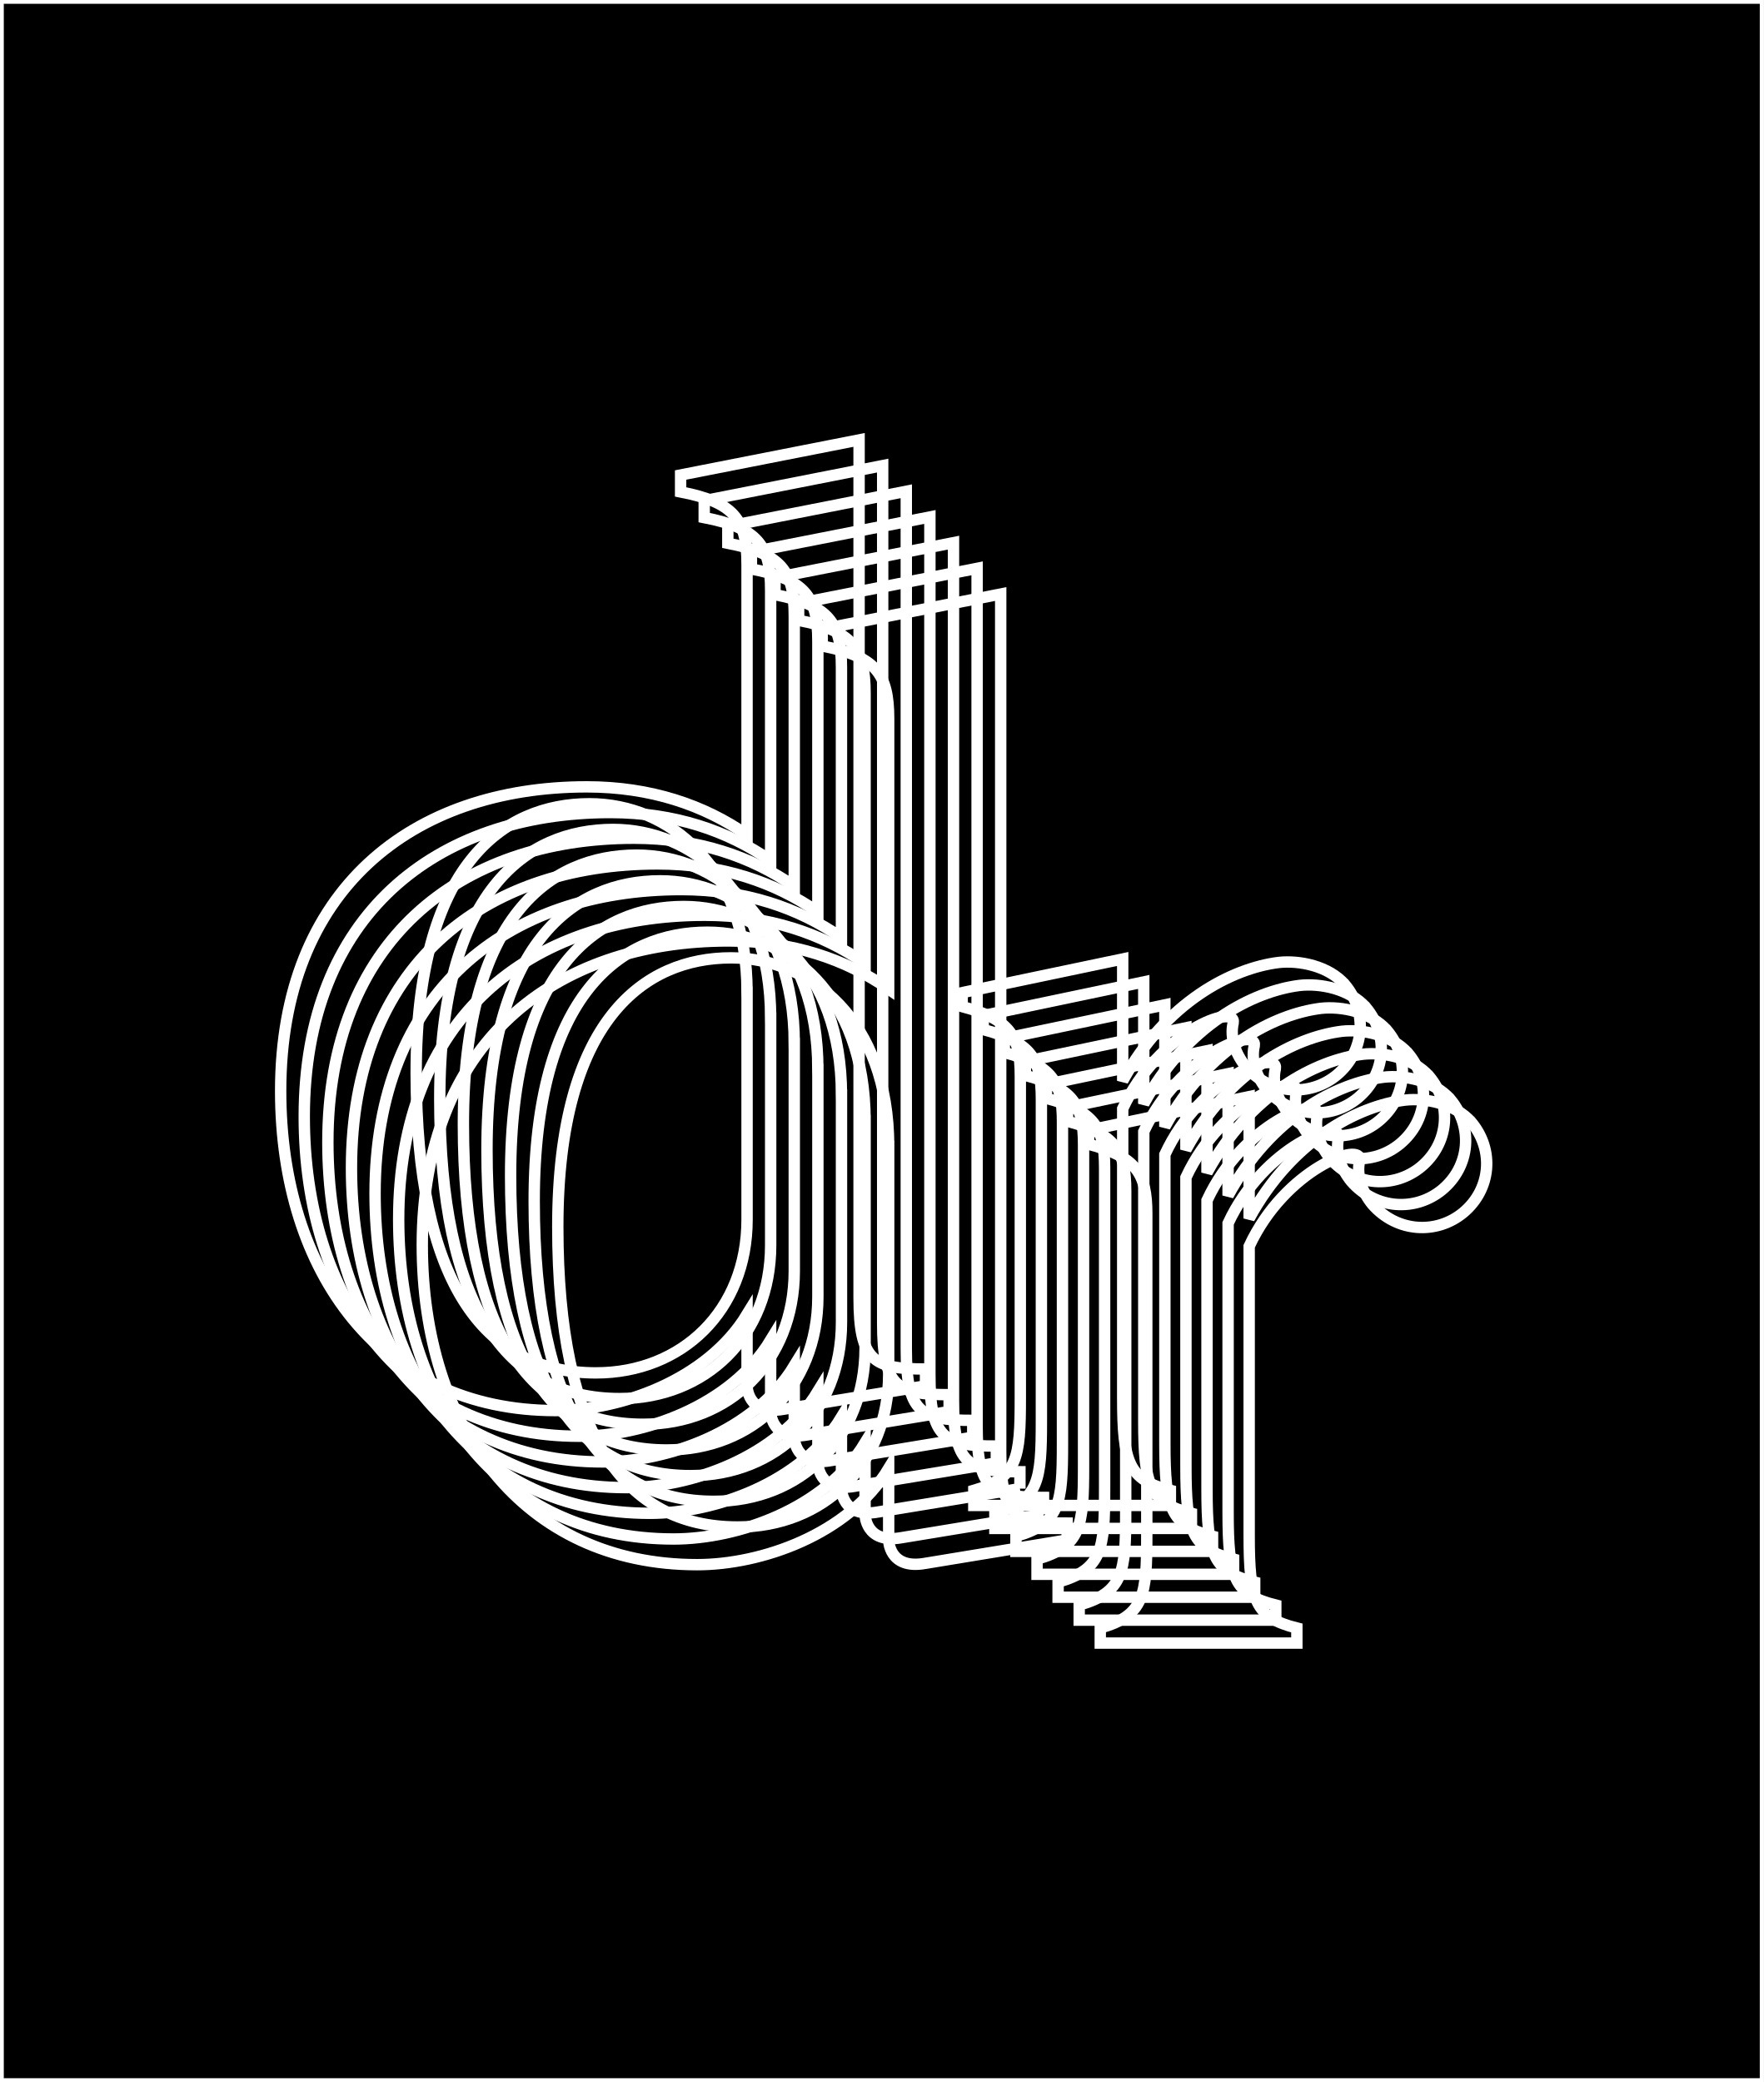
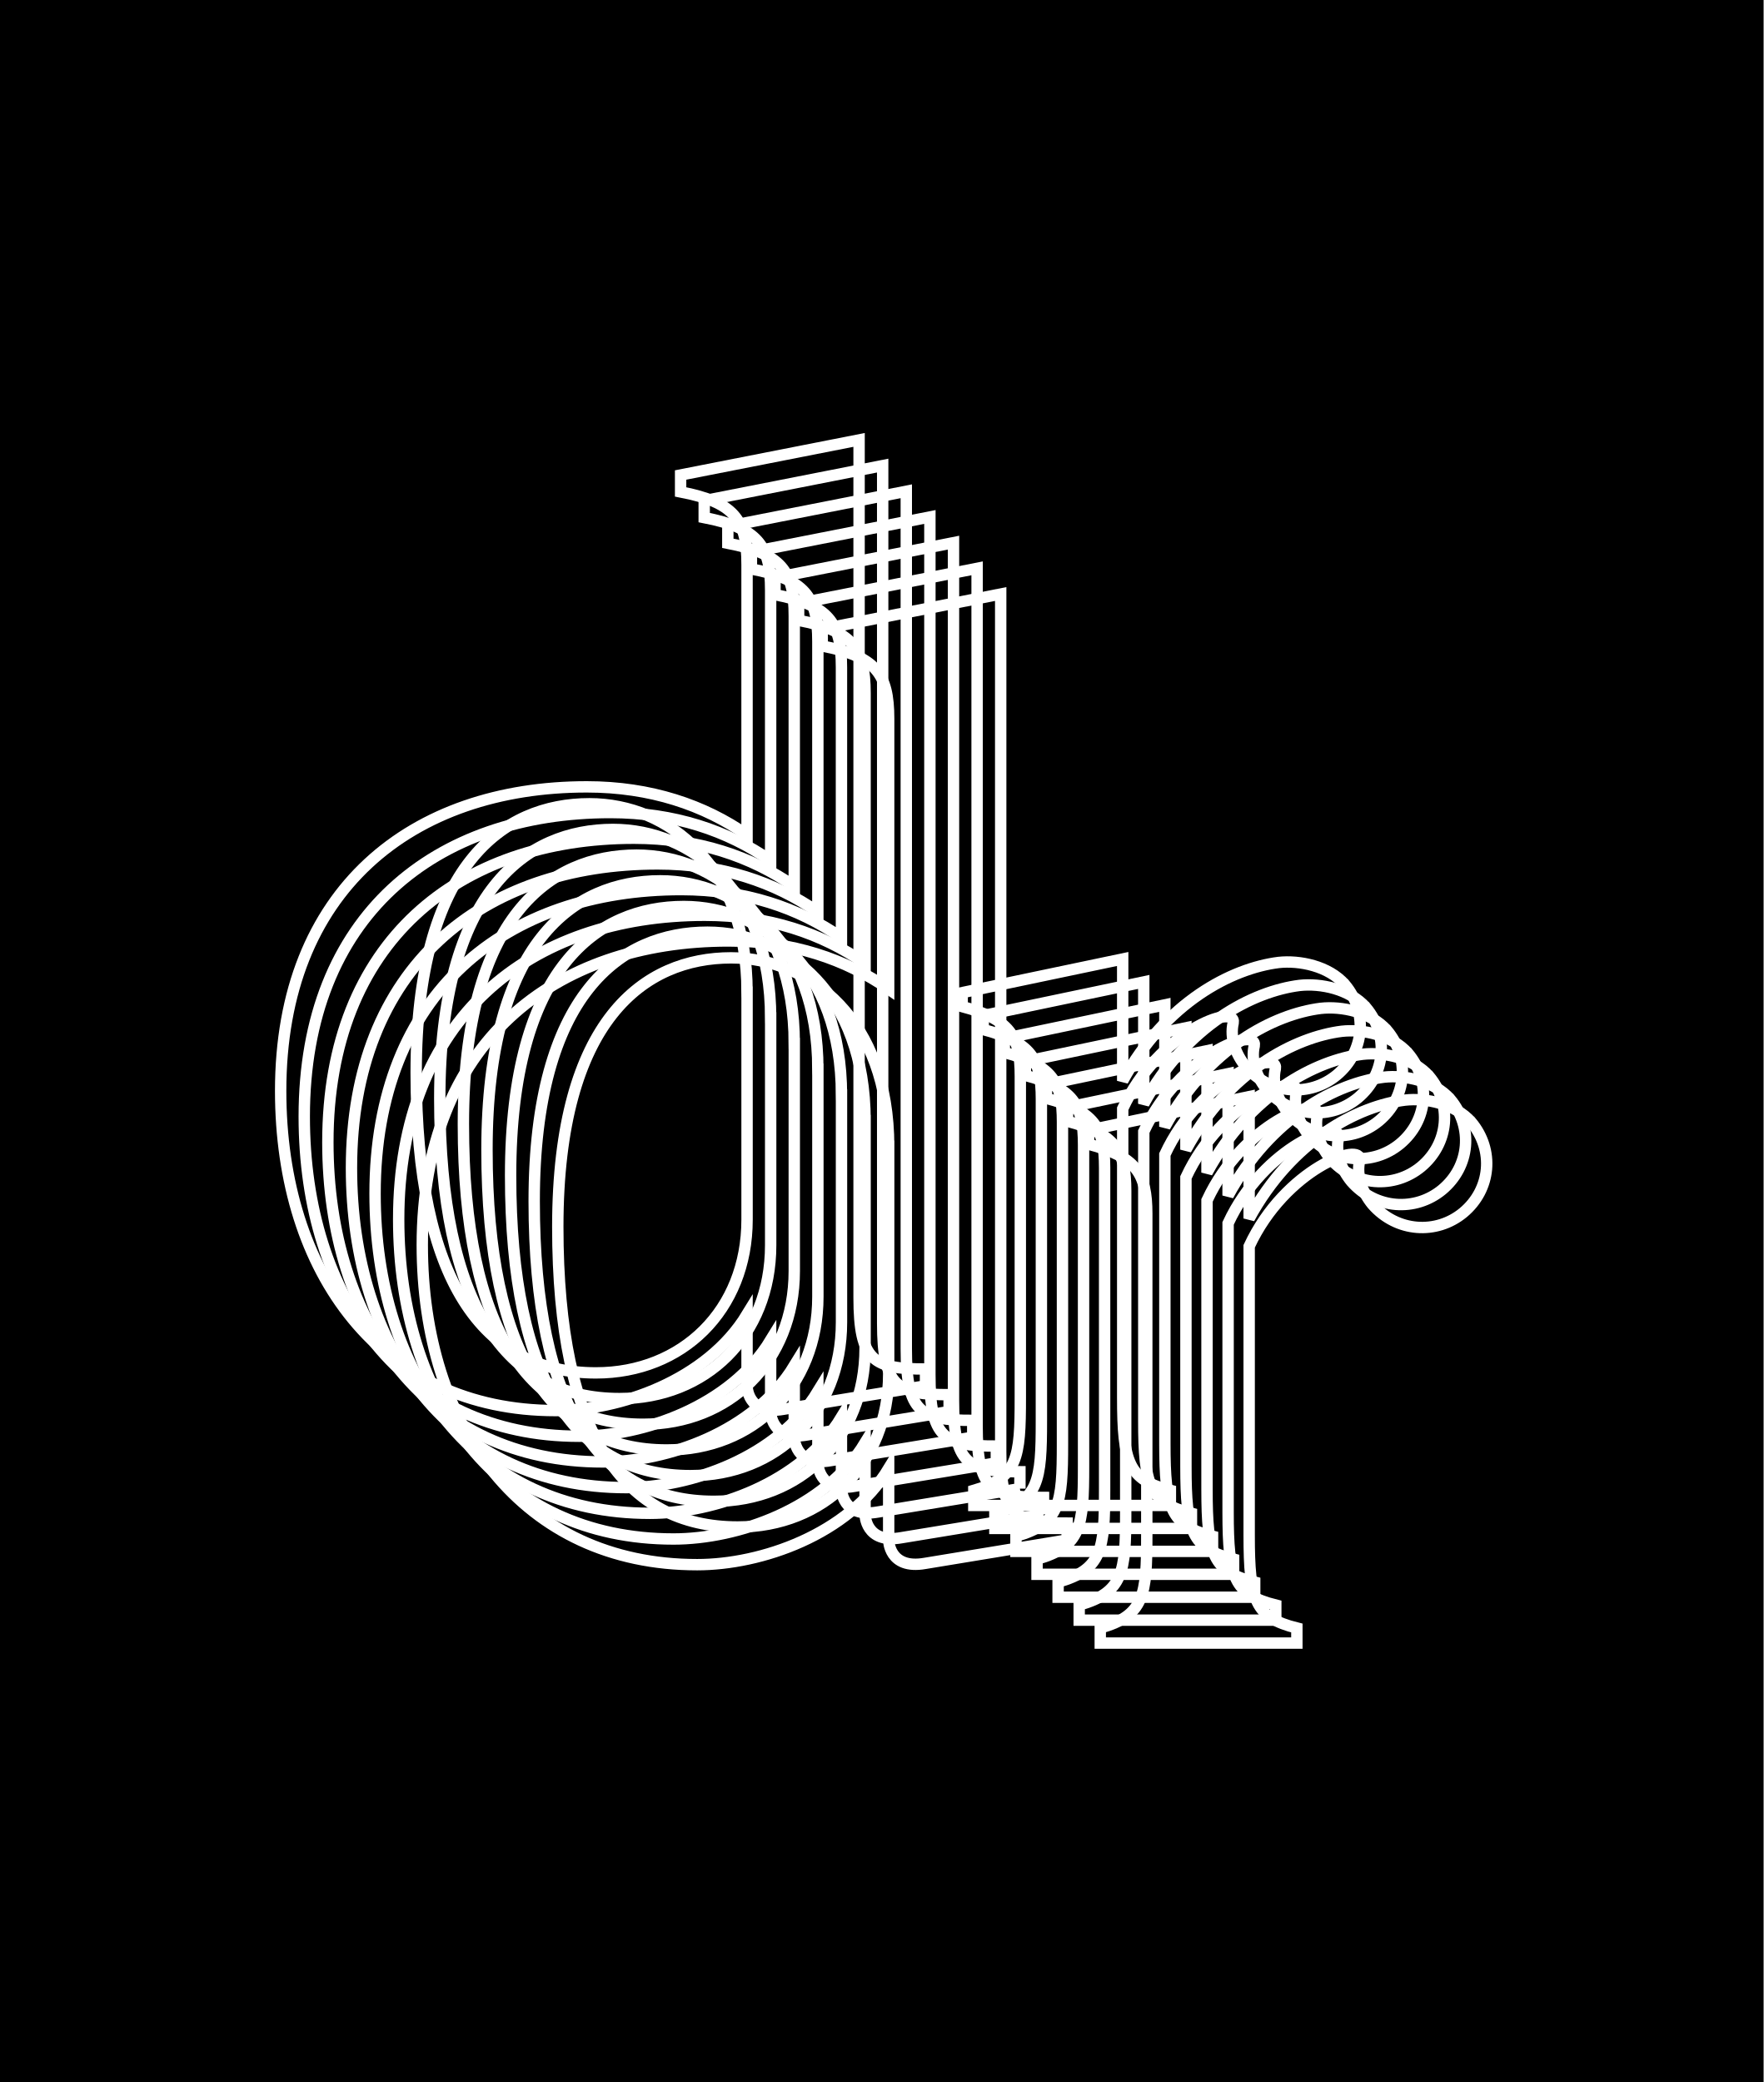
<svg xmlns="http://www.w3.org/2000/svg" width="465" height="549" viewBox="0 0 465 549" fill="none">
-   <rect x="0.5" y="0.5" width="464" height="548" fill="black" stroke="white" />
+   <rect width="465" height="549" fill="black" />
  <path d="M281.371 406.077L243.935 412.242C234.314 413.958 234.314 406.077 234.314 406.077V387.233C223.664 404.711 200.65 412.587 183.821 412.587C137.792 412.587 111.341 376.269 111.341 328.297C111.341 275.191 146.033 248.12 192.062 248.12C208.892 248.12 222.977 252.919 234.314 260.8V189.53C234.314 177.541 230.878 173.083 216.797 170.346V165.887L263.854 156.635V382.785C263.854 399.572 267.632 401.629 281.371 401.629V406.088V406.077ZM234.314 302.257C234.314 269.022 213.702 252.574 192.755 252.574C170.081 252.574 147.072 268.676 147.072 323.498C147.072 378.321 164.589 402.649 194.475 402.649C217.144 402.649 234.319 386.202 234.319 362.218V302.257H234.314Z" stroke="white" stroke-width="3" />
  <path d="M275.149 399.306L237.713 405.47C228.092 407.187 228.092 399.306 228.092 399.306V380.461C217.443 397.94 194.428 405.816 177.599 405.816C131.57 405.816 105.12 369.498 105.12 321.526C105.12 268.42 139.812 241.349 185.841 241.349C202.67 241.349 216.755 246.148 228.092 254.029V182.759C228.092 170.77 224.656 166.311 210.576 163.574V159.116L257.633 149.864V376.013C257.633 392.801 261.41 394.858 275.149 394.858V399.316V399.306ZM228.092 295.486C228.092 262.25 207.48 245.802 186.533 245.802C163.86 245.802 140.85 261.905 140.85 316.727C140.85 371.549 158.367 395.878 188.254 395.878C210.922 395.878 228.097 379.43 228.097 355.447V295.486H228.092Z" stroke="white" stroke-width="3" />
  <path d="M268.923 392.534L231.487 398.699C221.866 400.415 221.866 392.534 221.866 392.534V373.689C211.216 391.168 188.202 399.044 171.372 399.044C125.344 399.044 98.893 362.726 98.893 314.754C98.893 261.648 133.585 234.577 179.614 234.577C196.443 234.577 210.529 239.376 221.866 247.257V175.987C221.866 163.998 218.429 159.54 204.349 156.803V152.344L251.406 143.092V369.241C251.406 386.029 255.183 388.086 268.923 388.086V392.544V392.534ZM221.871 288.714C221.871 255.478 201.259 239.031 180.312 239.031C157.638 239.031 134.629 255.133 134.629 309.955C134.629 364.777 152.146 389.106 182.032 389.106C204.701 389.106 221.876 372.659 221.876 348.675V288.714H221.871Z" stroke="white" stroke-width="3" />
  <path d="M262.701 385.762L225.265 391.927C215.643 393.643 215.643 385.762 215.643 385.762V366.918C204.994 384.396 181.98 392.272 165.15 392.272C119.121 392.272 92.671 355.954 92.671 307.982C92.671 254.877 127.363 227.806 173.392 227.806C190.221 227.806 204.307 232.604 215.643 240.485V169.215C215.643 157.226 212.207 152.768 198.127 150.031V145.572L245.184 136.32V362.47C245.184 379.257 248.961 381.314 262.701 381.314V385.773V385.762ZM215.643 281.942C215.643 248.707 195.032 232.259 174.084 232.259C151.411 232.259 128.402 248.361 128.402 303.183C128.402 358.006 145.918 382.335 175.805 382.335C198.473 382.335 215.649 365.887 215.649 341.903V281.942H215.643Z" stroke="white" stroke-width="3" />
  <path d="M256.478 378.985L219.043 385.15C209.421 386.866 209.421 378.985 209.421 378.985V360.141C198.772 377.62 175.757 385.495 158.928 385.495C112.899 385.495 86.449 349.177 86.449 301.205C86.449 248.1 121.141 221.029 167.17 221.029C183.999 221.029 198.085 225.827 209.421 233.709V162.439C209.421 150.45 205.985 145.991 191.905 143.254V138.795L238.962 129.543V355.693C238.962 372.481 242.739 374.537 256.478 374.537V378.996V378.985ZM209.421 275.165C209.421 241.93 188.81 225.482 167.862 225.482C145.189 225.482 122.18 241.584 122.18 296.407C122.18 351.229 139.696 375.558 169.583 375.558C192.251 375.558 209.427 359.11 209.427 335.127V275.165H209.421Z" stroke="white" stroke-width="3" />
  <path d="M250.252 372.214L212.816 378.378C203.195 380.095 203.195 372.214 203.195 372.214V353.369C192.545 370.848 169.531 378.724 152.702 378.724C106.673 378.724 80.222 342.406 80.222 294.434C80.222 241.328 114.914 214.257 160.943 214.257C177.772 214.257 191.858 219.056 203.195 226.937V155.667C203.195 143.678 199.759 139.219 185.678 136.482V132.024L232.735 122.771V348.921C232.735 365.709 236.512 367.765 250.252 367.765V372.224V372.214ZM203.195 268.394C203.195 235.158 182.583 218.71 161.636 218.71C138.962 218.71 115.953 234.813 115.953 289.635C115.953 344.457 133.47 368.786 163.356 368.786C186.024 368.786 203.2 352.338 203.2 328.355V268.394H203.195Z" stroke="white" stroke-width="3" />
  <path d="M244.03 365.442L206.594 371.607C196.973 373.323 196.973 365.442 196.973 365.442V346.598C186.323 364.076 163.309 371.952 146.479 371.952C100.451 371.952 74 335.634 74 287.662C74 234.556 108.692 207.485 154.721 207.485C171.55 207.485 185.636 212.284 196.973 220.165V148.895C196.973 136.906 193.536 132.448 179.456 129.711V125.252L226.513 116V342.149C226.513 358.937 230.29 360.994 244.03 360.994V365.453V365.442ZM196.973 261.622C196.973 228.387 176.361 211.939 155.413 211.939C132.74 211.939 109.731 228.041 109.731 282.863C109.731 337.686 127.247 362.014 157.134 362.014C179.802 362.014 196.978 345.567 196.978 321.583V261.622H196.973Z" stroke="white" stroke-width="3" />
  <path d="M387.95 295.899C394.082 303.246 393.159 313.645 385.804 319.767C378.748 325.581 368.319 324.964 361.877 317.622C359.117 314.257 357.58 309.976 358.504 305.994C359.427 300.792 338.873 308.139 329.367 328.632V404.816C329.367 421.955 330.899 426.539 341.942 429.291V433.269H290.106V429.291C301.757 425.927 302.371 420.725 302.371 404.816V320.066C302.371 309.359 299.611 305.078 287.037 301.713V298.039L329.362 289.164V321.295C340.704 300.489 358.194 291.618 370.459 290.085C375.978 289.473 383.648 291.001 387.944 295.899H387.95Z" stroke="white" stroke-width="3" />
  <path d="M382.394 289.85C388.527 297.197 387.604 307.595 380.249 313.718C373.193 319.532 362.764 318.915 356.322 311.572C353.562 308.208 352.025 303.927 352.948 299.944C353.872 294.743 333.318 302.09 323.812 322.583V398.767C323.812 415.905 325.344 420.49 336.387 423.242V427.219H284.55V423.242C296.202 419.877 296.816 414.676 296.816 398.767V314.016C296.816 303.309 294.056 299.029 281.481 295.664V291.99L323.807 283.115V315.246C335.148 294.439 352.639 285.569 364.904 284.036C370.423 283.424 378.093 284.952 382.389 289.85H382.394Z" stroke="white" stroke-width="3" />
  <path d="M376.833 283.8C382.966 291.148 382.043 301.546 374.688 307.668C367.632 313.482 357.203 312.865 350.76 305.523C348.001 302.158 346.464 297.877 347.387 293.895C348.311 288.693 327.757 296.04 318.251 316.533V392.717C318.251 409.856 319.783 414.44 330.826 417.193V421.17H278.989V417.193C290.641 413.828 291.255 408.626 291.255 392.717V307.967C291.255 297.26 288.495 292.979 275.92 289.614V285.941L318.246 277.065V309.197C329.587 288.39 347.078 279.52 359.343 277.986C364.862 277.374 372.532 278.902 376.828 283.8H376.833Z" stroke="white" stroke-width="3" />
  <path d="M371.278 277.751C377.41 285.098 376.487 295.496 369.132 301.619C362.076 307.433 351.647 306.815 345.205 299.473C342.445 296.108 340.908 291.828 341.832 287.845C342.755 282.644 322.201 289.991 312.695 310.484V386.668C312.695 403.806 314.227 408.39 325.27 411.143V415.12H273.434V411.143C285.085 407.778 285.699 402.576 285.699 386.668V301.917C285.699 291.21 282.94 286.93 270.365 283.565V279.891L312.69 271.016V303.147C324.032 282.34 341.522 273.47 353.787 271.937C359.306 271.324 366.976 272.852 371.272 277.751H371.278Z" stroke="white" stroke-width="3" />
  <path d="M365.722 271.706C371.855 279.054 370.931 289.452 363.576 295.574C356.52 301.388 346.091 300.771 339.649 293.429C336.89 290.064 335.353 285.783 336.276 281.801C337.199 276.599 316.645 283.946 307.139 304.439V380.623C307.139 397.762 308.671 402.346 319.714 405.099V409.076H267.878V405.099C279.529 401.734 280.143 396.532 280.143 380.623V295.873C280.143 285.166 277.384 280.885 264.809 277.52V273.847L307.134 264.971V297.103C318.476 276.296 335.966 267.426 348.232 265.892C353.751 265.28 361.42 266.808 365.717 271.706H365.722Z" stroke="white" stroke-width="3" />
  <path d="M360.161 265.657C366.294 273.004 365.371 283.402 358.016 289.525C350.96 295.339 340.531 294.722 334.089 287.38C331.329 284.015 329.792 279.734 330.715 275.752C331.639 270.55 311.085 277.897 301.579 298.39V374.574C301.579 391.712 303.111 396.297 314.154 399.049V403.026H262.317V399.049C273.969 395.684 274.583 390.483 274.583 374.574V289.823C274.583 279.116 271.823 274.836 259.249 271.471V267.797L301.574 258.922V291.053C312.916 270.246 330.406 261.376 342.671 259.843C348.19 259.231 355.86 260.759 360.156 265.657H360.161Z" stroke="white" stroke-width="3" />
  <path d="M354.606 259.607C360.738 266.955 359.815 277.353 352.46 283.476C345.404 289.29 334.975 288.672 328.533 281.33C325.774 277.965 324.236 273.684 325.16 269.702C326.083 264.5 305.529 271.848 296.023 292.341V368.524C296.023 385.663 297.555 390.247 308.598 393V396.977H256.762V393C268.413 389.635 269.027 384.433 269.027 368.524V283.774C269.027 273.067 266.268 268.786 253.693 265.421V261.748L296.018 252.872V285.004C307.36 264.197 324.85 255.327 337.115 253.793C342.634 253.181 350.304 254.709 354.601 259.607H354.606Z" stroke="white" stroke-width="3" />
</svg>
